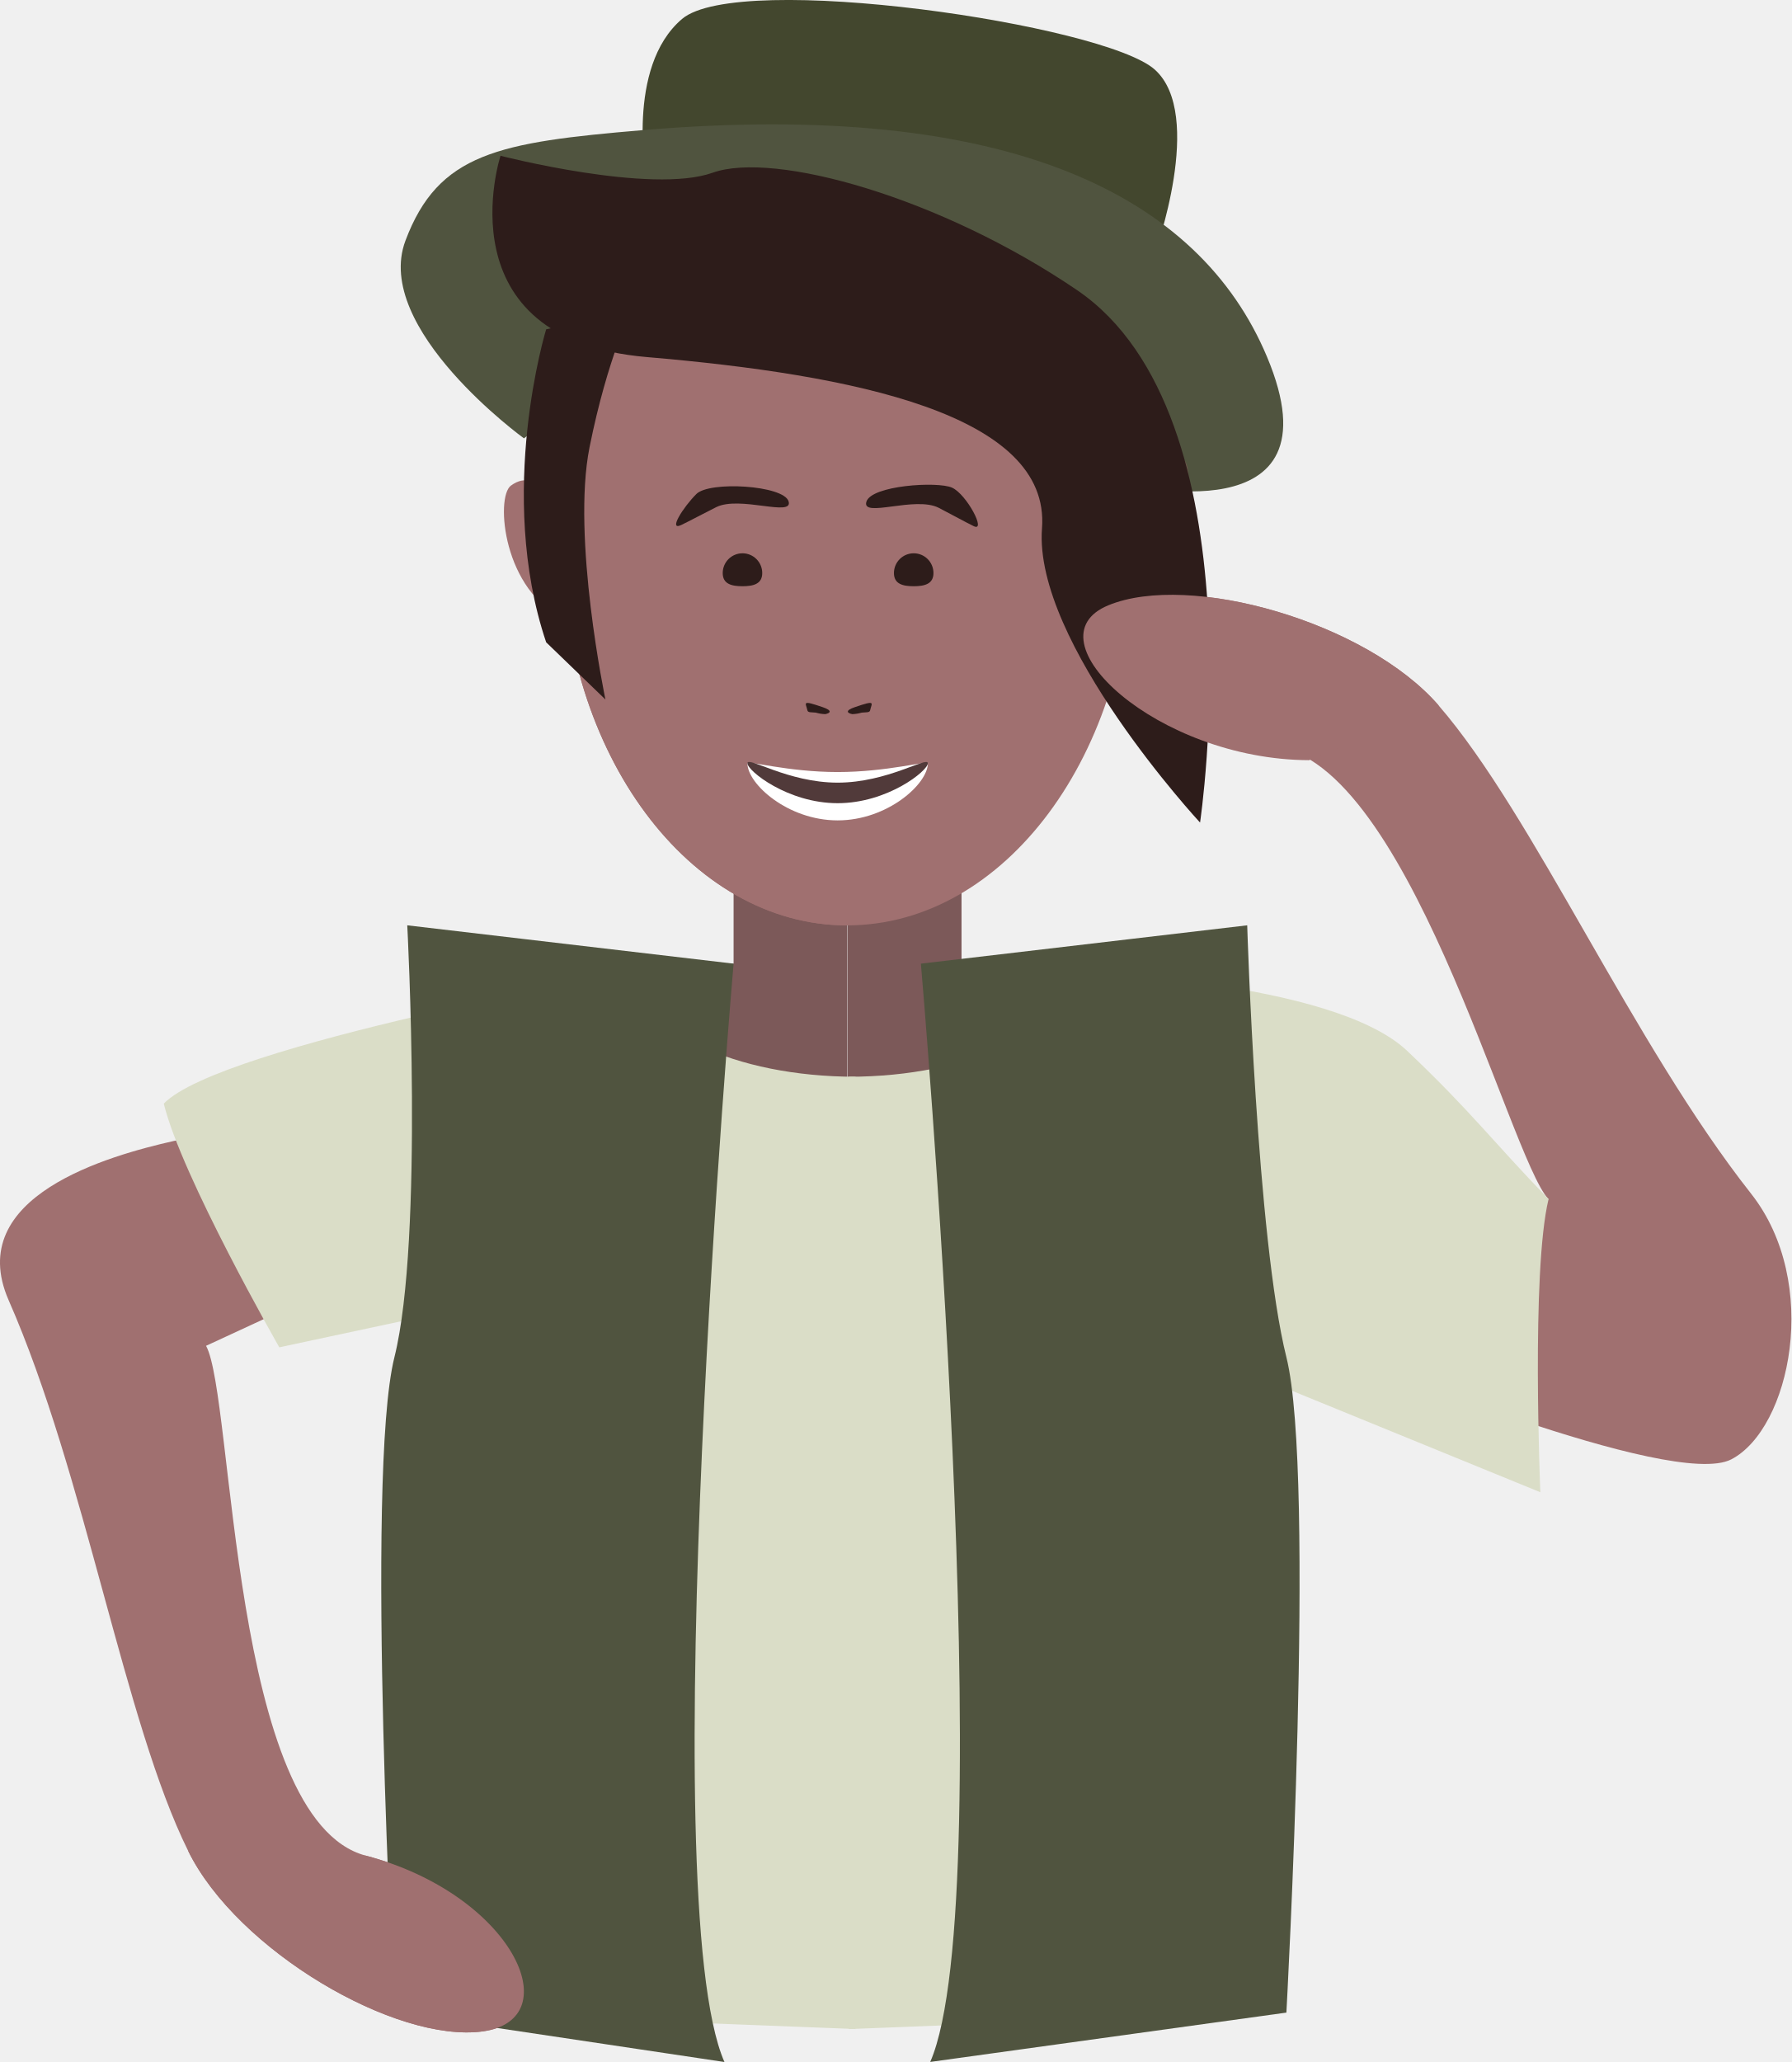
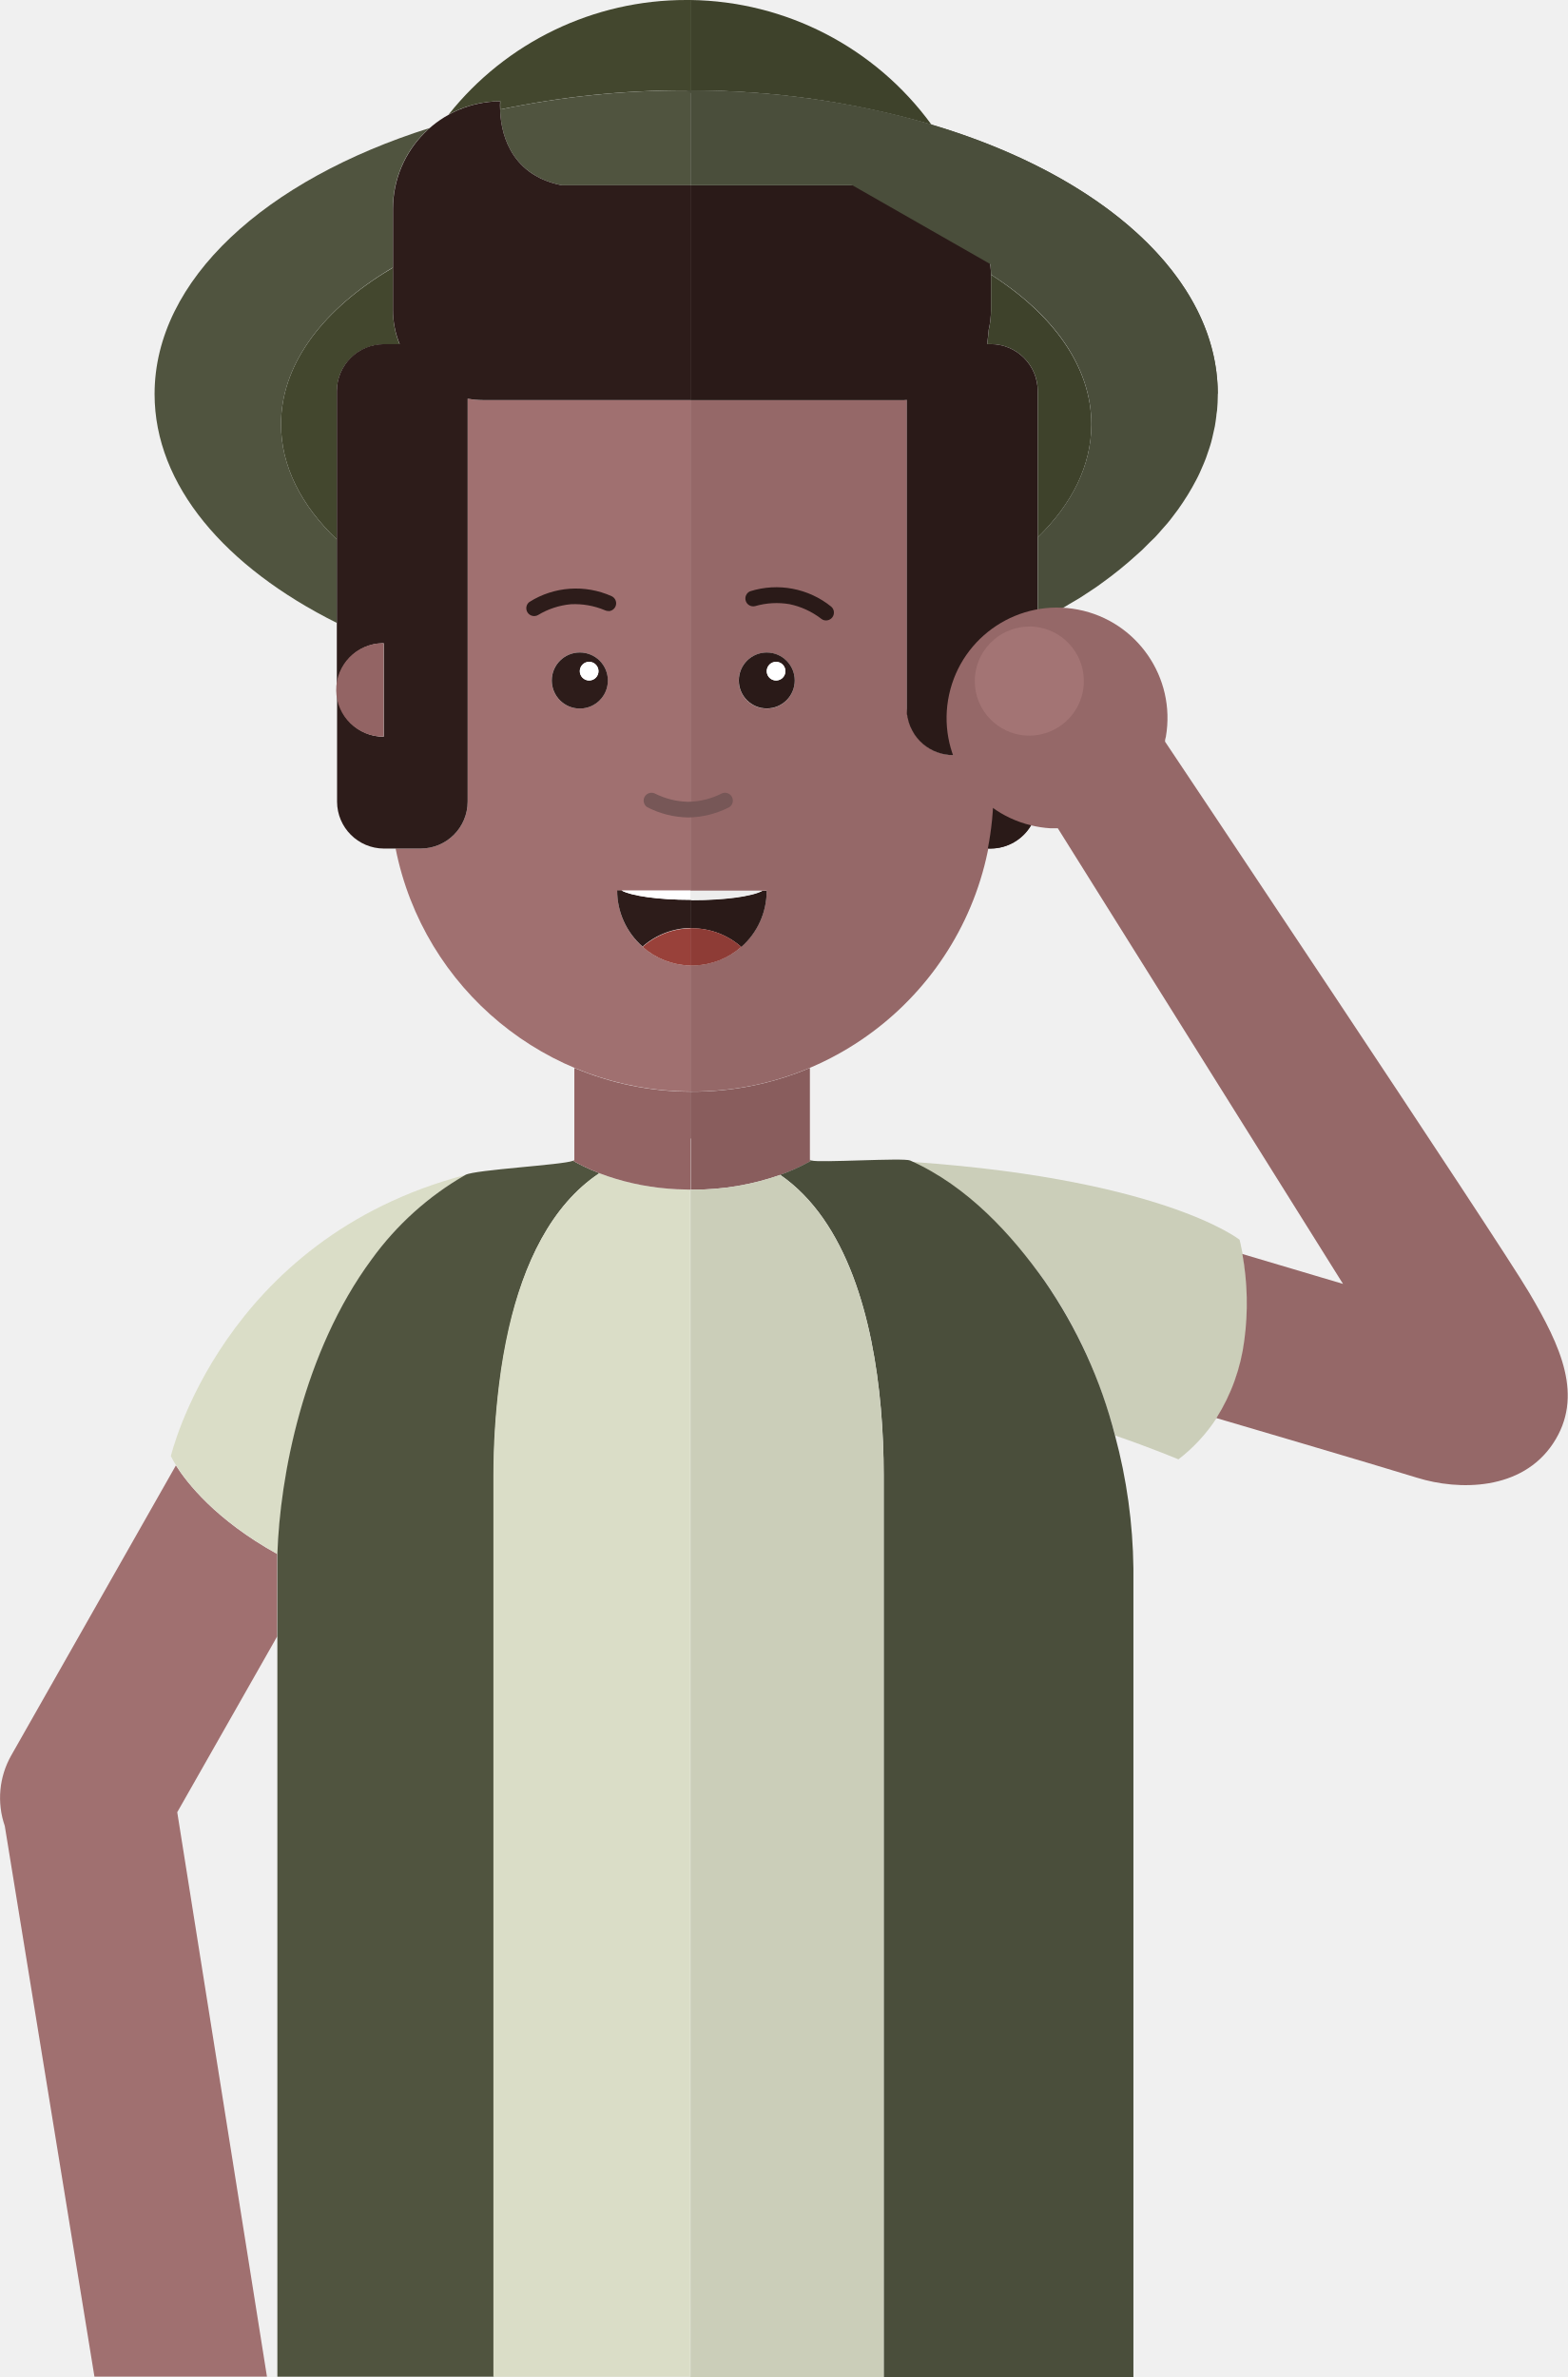
- <svg xmlns="http://www.w3.org/2000/svg" viewBox="0 0 272.02 313.05">
+ <svg xmlns="http://www.w3.org/2000/svg" viewBox="0 0 275.25 417.38">
  <defs>
-     <style>.cls-1{fill:#43472e;}.cls-2{fill:#50543f;}.cls-3{fill:#a07070;}.cls-4{fill:#7c5959;}.cls-5{fill:#6e574c;}.cls-6{fill:#daddc7;}.cls-7{fill:#2d1c1a;}.cls-8{fill:#fff;}.cls-9{fill:#513a3a;}</style>
+     <style>.cls-1{isolation:isolate;}.cls-2{fill:#3e422b;}.cls-3{fill:#43472e;}.cls-4{fill:#2d1c1a;}.cls-5{fill:#50543f;}.cls-6{fill:#936464;}.cls-7{fill:#895d5d;}.cls-8{fill:#956868;}.cls-9{fill:#2a1a18;}.cls-10{fill:#8e3c36;}.cls-11{fill:#99413a;}.cls-12{fill:#ededed;}.cls-13{fill:#fff;}.cls-14{fill:#cbceb9;}.cls-15{fill:#a07070;}.cls-16{fill:#daddc7;}.cls-17{fill:#4a4e3b;}.cls-18{fill:#525252;opacity:0.1;mix-blend-mode:multiply;}.cls-19{fill:#775757;}.cls-20{fill:#7c595a;}.cls-21{fill:#a37474;}</style>
  </defs>
-   <g id="Layer_2" data-name="Layer 2">
-     <g id="Layer_1-2" data-name="Layer 1">
-       <path class="cls-1" d="M98.17,27.18s54.27,0,74.5,9.89a25.59,25.59,0,0,1,2.66,1.48s7.69-21.16,0-28-63.15-15-71.77-7.67S98.17,27.18,98.17,27.18Z" />
-       <path class="cls-2" d="M97.56,19.76c-21.83,1.85-31,3.46-36,16.79s18,30,18,30,38-30.67,74-9.33,17.55,16.24,17.55,16.24,32.82,8.21,21.28-19.28C182.13,29.71,153.26,15.05,97.56,19.76Z" />
-       <path class="cls-3" d="M1.31,197.39C13,224,18.83,261.36,28.57,281,36,296.11,60.11,310.22,73.32,308.4s4.54-20.78-17.78-26.68c-20.57-5.43-20-69.64-24.25-77.4l34.58-16S36.22,171,26.39,173.22-5.6,181.6,1.31,197.39Z" />
-       <path class="cls-3" d="M265.89,181.22c-18-22.83-33.05-57.5-47.43-74.1-11-12.71-37.87-20.31-50.19-15.22s.84,21.26,23.92,21.35c21.27.08,36.9,62.37,42.94,68.81l-29.45,24.14s48.24,20,57.2,15.36S276.55,194.76,265.89,181.22Z" />
-       <path class="cls-4" d="M128.62,110.83H146v35c43.3,4,76.07,23,76.07,45.71l-93.4-23.62V110.83" />
-       <path class="cls-4" d="M128.62,182.93V111.54H111.39v34.76c-43.05,4-75.63,22.84-75.63,45.44Z" />
-       <path class="cls-3" d="M118.62,33.85C94.7,33.85,85.31,50,85.31,82.17s19.39,58.32,43.32,58.32,43.32-26.11,43.32-58.32S142.55,33.85,118.62,33.85Z" />
-       <path class="cls-5" d="M175.83,73.58s1.48-5.62,3.85-3.85-.15,20.57-9.62,24.72" />
-       <path class="cls-3" d="M85.31,82.17c0,32.21,19.39,58.32,43.32,58.32V33.85C104.7,33.85,85.31,50,85.31,82.17Z" />
-       <path class="cls-3" d="M77.57,73.73C75.2,75.51,76.38,89.86,85.85,94L81.41,73.58S79.93,72,77.57,73.73Z" />
-       <path class="cls-6" d="M128.89,163.47c18.36,0,33.24-7.09,33.24-15.84l.79-.08s39.35,1.17,50.76,12c9.73,9.23,12.85,13.59,21.46,22.5-2.67,11-1.25,44.5-1.25,44.5l-42.42-17.33s5.42,75.67,1.42,96.33l-64,2.5" />
-       <path class="cls-6" d="M129.9,163.47c-18.36,0-33.24-7.09-33.24-15.84l-.79-.08s-62.41,11.07-71,20c2.67,11,17.54,37,17.54,37l24.92-5.33S61.9,284.88,65.9,305.55l64,2.5" />
-       <path class="cls-2" d="M59.89,305.55s-4.5-81.5,0-99.5,1.95-65.57,1.95-65.57l49.55,5.82S99.06,288.05,110,313.05" />
-       <path class="cls-2" d="M195.33,305.55s4.5-81.5,0-99.5-5.95-65.57-5.95-65.57l-49.55,5.82s12.33,141.74,1.42,166.74" />
-       <path class="cls-7" d="M76,23.65s22.89,5.9,32.22,2.57,34.61,3.73,55.33,17.83c27.92,19,18.67,80.83,18.67,80.83s-25.33-27.33-24-44.67-28.67-23.33-60-26S76,23.65,76,23.65Z" />
-       <path class="cls-7" d="M82.93,50s-7.63,24.84,0,47.51l9,8.69s-5.16-24.6-2.41-38.31,6.41-20.88,6.41-20.88Z" />
-       <path class="cls-7" d="M108.74,77c3.59-1.79,11.76,1.55,11-.89s-12-3.11-14-1.11-4.33,5.67-2.29,4.7C104.79,79.06,106.64,78.05,108.74,77Z" />
-       <path class="cls-8" d="M140.89,115.88c0,3.13-6.13,8.67-13.7,8.67s-13.7-5.54-13.7-8.67c0-.46,6.13,1.33,13.7,1.33S140.89,115.42,140.89,115.88Z" />
-       <path class="cls-9" d="M140.89,115.88c0,1.14-6.13,6.06-13.7,6.06s-13.7-4.92-13.7-6.06,6.13,2.94,13.7,2.94S140.89,114.75,140.89,115.88Z" />
-       <path class="cls-7" d="M71.39,179.05" />
-       <path class="cls-3" d="M218.47,107.12c-11-12.71-37.87-20.31-50.19-15.22s7.4,23.42,30.49,23.51" />
-       <path class="cls-3" d="M28.57,281C36,296.11,60.11,310.22,73.32,308.4s4.54-20.78-17.78-26.68" />
-       <path class="cls-7" d="M142.55,77.1c-3.58-1.84-11.72,1.59-11-.91s10.78-3.14,13-2.16,5.31,6.84,3.28,5.84C146.48,79.21,144.64,78.18,142.55,77.1Z" />
-       <path class="cls-7" d="M122.6,107.85c.08.36.63.27,1.27.34a5.85,5.85,0,0,0,1.44.23c.8-.16,1.11-.55-.39-1.06C121.64,106.24,122.35,106.69,122.6,107.85Z" />
-       <path class="cls-7" d="M132.12,107.85c-.08.36-.63.27-1.27.34a5.85,5.85,0,0,1-1.44.23c-.8-.16-1.11-.55.39-1.06C133.07,106.24,132.37,106.69,132.12,107.85Z" />
-       <path class="cls-7" d="M141.74,87c0,1.66-1.34,2-3,2s-3-.34-3-2a3,3,0,0,1,6,0Z" />
-       <path class="cls-7" d="M115.74,87c0,1.66-1.34,2-3,2s-3-.34-3-2a3,3,0,0,1,6,0Z" />
+   <g class="cls-1">
+     <g id="Layer_2" data-name="Layer 2">
+       <g id="Layer_1-2" data-name="Layer 1">
+         <path class="cls-2" d="M163.54,21.88A53.24,53.24,0,0,0,121.22,0V15.87A151.54,151.54,0,0,1,163.54,21.88Z" />
+         <path class="cls-3" d="M78.76,20.12a18.78,18.78,0,0,1,9.09-2.34,12.43,12.43,0,0,0,0,1.44,156.89,156.89,0,0,1,32.66-3.36h.75V0l-.75,0A53.22,53.22,0,0,0,78.76,20.12Z" />
+         <path class="cls-2" d="M174,54.43a15.85,15.85,0,0,1-.4,3.49q-.11,1.26-.27,2.5h.62a8.26,8.26,0,0,1,8.26,8.26V94.35c6-5.84,9.41-12.61,9.41-19.83,0-10.07-6.66-19.26-17.62-26.29,0,0,0,.09,0,.13Z" />
+         <path class="cls-4" d="M173.52,149h.42a8.25,8.25,0,0,0,7.12-4.09,19.24,19.24,0,0,1-6.63-3A53.09,53.09,0,0,1,173.52,149Z" />
+         <path class="cls-5" d="M142.51,203.77h0Z" />
+         <path class="cls-5" d="M142.14,203.75l.33,0h0l-.34-.13Z" />
+         <path class="cls-5" d="M142.14,203.94l.33-.18-.33,0Z" />
+         <path class="cls-6" d="M121.27,199.95v-.05h-.06v.05Z" />
+         <path class="cls-6" d="M121.22,200.12l0-.17h0Z" />
+         <path class="cls-7" d="M121.49,191.69h-.27v8.21h.06v.05l0,.17v8.77h.27a45.72,45.72,0,0,0,15.48-2.6,35,35,0,0,0,5.17-2.34V187.52A52.88,52.88,0,0,1,121.49,191.69Z" />
+         <path class="cls-8" d="M167.37,132.61a8.26,8.26,0,0,1-8.14-8.25V70.21c-.35,0-.71.05-1.06.05H121.22v86.14h13.39a13.13,13.13,0,0,1-12.7,13.11l-.42,0h-.27v22.16h.27a52.95,52.95,0,0,0,52.94-49.78A19.44,19.44,0,0,1,167.37,132.61Zm-36.85-10.39a4.92,4.92,0,1,1,4.1,2.2A4.9,4.9,0,0,1,130.52,122.22Z" />
+         <path class="cls-4" d="M121.49,32.53h0Z" />
+         <path class="cls-9" d="M134.62,114.57a4.91,4.91,0,1,0,4.92,4.92A4.92,4.92,0,0,0,134.62,114.57Zm1.64,1.64a1.64,1.64,0,1,1-1.64,1.64A1.64,1.64,0,0,1,136.26,116.21Z" />
+         <path class="cls-9" d="M121.22,158V163h.27a13.06,13.06,0,0,1,8.66,3.28,13.08,13.08,0,0,0,4.46-9.85h-.76c-1.8,1-6.65,1.64-12.36,1.64Z" />
+         <path class="cls-10" d="M121.22,163v6.53h.69a13.06,13.06,0,0,0,8.24-3.26,13.06,13.06,0,0,0-8.66-3.28Z" />
+         <path class="cls-11" d="M121.22,169.51h.27l.42,0h-.69Z" />
+         <path class="cls-12" d="M121.49,158.05c5.71,0,10.56-.69,12.36-1.64H121.22V158Z" />
+         <circle class="cls-13" cx="136.26" cy="117.85" r="1.64" />
+         <path class="cls-14" d="M218.18,220.2c-.29-1.58-.54-2.51-.54-2.51s-14-11.2-61.36-13.92c1.82.67,3.2.71,4.88,1.53,9.32,4.55,16.84,12,22.28,19.65a79.36,79.36,0,0,1,9.37,17.87,95.63,95.63,0,0,1,3,9.25c6.31,2.17,11.1,4.18,11.1,4.18a29.49,29.49,0,0,0,6.7-7.25,33.62,33.62,0,0,0,4.94-13.61A48.43,48.43,0,0,0,218.18,220.2Z" />
+         <path class="cls-5" d="M27.14,69.2c0,16,12.4,30.4,32,40.18V94.73c-6.22-5.93-9.8-12.84-9.8-20.22,0-10.21,6.84-19.52,18.07-26.58.51-.32,1-.64,1.57-.95V36.65a18.81,18.81,0,0,1,6.44-14.17C46.64,31.57,27.14,49.08,27.14,69.2Z" />
+         <path class="cls-5" d="M98.61,32.53h22.61V15.87h-.75a156.89,156.89,0,0,0-32.66,3.36C87.89,22.55,89.08,30.62,98.61,32.53Z" />
+         <path class="cls-3" d="M69,54.43V47c-.53.31-1.06.63-1.57.95C56.18,55,49.34,64.3,49.34,74.51c0,7.38,3.58,14.28,9.8,20.22v-26a8.26,8.26,0,0,1,8.26-8.26h2.76A15.77,15.77,0,0,1,69,54.43Z" />
+         <path class="cls-15" d="M30.88,257.32,2,308.19A15.09,15.09,0,0,0,.84,320.62l15.74,96.69H46.87L31.12,318.21l17.54-30.86v-12c0-.79,0-1.62,0-2.48C37.82,266.87,32.76,260.3,30.88,257.32Z" />
+         <path class="cls-16" d="M30,255.68a16.07,16.07,0,0,0,.93,1.64c1.88,3,6.94,9.54,17.82,15.57.44-13.59,4.52-35.46,16.53-51.73A52.64,52.64,0,0,1,81.72,206.3C38.95,217.58,30,255.68,30,255.68Z" />
+         <path class="cls-6" d="M100.84,203.72l-.23.1.23.13Z" />
+         <path class="cls-17" d="M195.77,252.06a84.59,84.59,0,0,0-12.35-27.11c-5.77-8.12-13.46-16.64-23.62-21.18-1.15-.51-16.09.45-17.31,0h0l-.33.18a35,35,0,0,1-5.17,2.34c11.79,8.15,16.31,25.44,17.67,41,.36,4.07.5,8,.5,11.67V417.38H199v-142A94,94,0,0,0,195.77,252.06Z" />
+         <path class="cls-14" d="M154.65,247.3c-1.36-15.57-5.88-32.86-17.67-41a45.72,45.72,0,0,1-15.48,2.6h-.27V417.32H86.67v.07h68.48V259C155.15,255.32,155,251.37,154.65,247.3Z" />
+         <path class="cls-5" d="M102.43,204.78q-.82-.4-1.59-.83l-.23-.13c-1.78.74-17.26,1.57-18.89,2.48a52.64,52.64,0,0,0-16.49,14.86c-12,16.27-16.09,38.14-16.53,51.73,0,.86,0,1.69,0,2.48V417.32h38V259a130,130,0,0,1,1-16,97.3,97.3,0,0,1,1.72-9.82C91.93,222,96.73,211.66,105.24,206,104.27,205.63,103.33,205.22,102.43,204.78Z" />
+         <path class="cls-16" d="M118.87,208.81l-1.64-.11a43.85,43.85,0,0,1-12-2.7c-8.51,5.66-13.31,16-15.89,27.14A97.3,97.3,0,0,0,87.63,243a130,130,0,0,0-1,16V417.32h34.55V208.89C120.43,208.88,119.65,208.86,118.87,208.81Z" />
+         <path class="cls-6" d="M100.84,187.52v16.43q.77.43,1.59.83c.9.44,1.84.85,2.81,1.23a43.85,43.85,0,0,0,12,2.7l1.64.11c.78,0,1.56.07,2.35.07v-17.2A52.88,52.88,0,0,1,100.84,187.52Z" />
+         <path class="cls-15" d="M87.85,70.27h-3A15.88,15.88,0,0,1,82.11,70v70.75A8.26,8.26,0,0,1,73.85,149H69.46a53,53,0,0,0,51.76,42.66V169.52h-.15a13.13,13.13,0,0,1-12.7-13.11h12.86V70.27Zm13.95,44.3a4.92,4.92,0,0,1,4.92,4.92,4.92,4.92,0,0,1-9.85,0A4.92,4.92,0,0,1,101.8,114.57Z" />
+         <path class="cls-6" d="M69.06,46.94,69,47v1.38C69,47.88,69,47.41,69.06,46.94Z" />
+         <path class="cls-4" d="M98.61,32.53c-9.54-1.9-10.72-10-10.8-13.3a12.43,12.43,0,0,1,0-1.44A18.92,18.92,0,0,0,69,36.65V54.43a15.77,15.77,0,0,0,1.18,6H67.4a8.26,8.26,0,0,0-8.26,8.26v52.45a8.21,8.21,0,0,1,8-8.19h.24v16.41a8.2,8.2,0,0,1-8.2-8.2v19.63A8.26,8.26,0,0,0,67.4,149h6.45a8.26,8.26,0,0,0,8.26-8.26V70a15.88,15.88,0,0,0,2.71.25h36.41V32.53H98.61Z" />
+         <path class="cls-6" d="M67.11,112.94a8.2,8.2,0,0,0,.24,16.4V113Z" />
+         <path class="cls-6" d="M67.11,112.94l.24.1v-.11Z" />
+         <path class="cls-4" d="M101.8,114.57a4.92,4.92,0,0,0-4.92,4.92,4.92,4.92,0,0,0,9.85,0A4.92,4.92,0,0,0,101.8,114.57Zm1.64,1.64a1.64,1.64,0,1,1-1.64,1.64A1.64,1.64,0,0,1,103.44,116.21Z" />
+         <path class="cls-4" d="M121.22,158c-5.6,0-10.32-.7-12.1-1.64h-.76a13.08,13.08,0,0,0,4.46,9.85,13.06,13.06,0,0,1,8.39-3.27Z" />
+         <path class="cls-11" d="M121.22,163a13.06,13.06,0,0,0-8.39,3.27,13.06,13.06,0,0,0,8.24,3.26h.15Z" />
+         <path class="cls-18" d="M121.22,169.51h0Z" />
+         <path class="cls-13" d="M121.22,158v-1.64h-12.1C110.9,157.35,115.63,158,121.22,158Z" />
+         <circle class="cls-13" cx="103.44" cy="117.85" r="1.64" />
+         <path class="cls-9" d="M144.79,108.93a1.37,1.37,0,0,1-.63-.3,13.67,13.67,0,0,0-5.52-2.54,13.5,13.5,0,0,0-6.06.34,1.38,1.38,0,0,1-.87-2.61,15.32,15.32,0,0,1,14.22,2.69,1.38,1.38,0,0,1-1.14,2.41Z" />
+         <path class="cls-4" d="M106.9,107.29a1.37,1.37,0,0,1-.68-.13,13.67,13.67,0,0,0-6-1.06A13.5,13.5,0,0,0,94.46,108a1.38,1.38,0,0,1-1.5-2.31,15.32,15.32,0,0,1,14.44-1,1.38,1.38,0,0,1-.5,2.62Z" />
+         <path class="cls-19" d="M120.85,143.54a16.29,16.29,0,0,1-7.24-1.82,1.38,1.38,0,0,1,1.34-2.4,13.67,13.67,0,0,0,5.89,1.47,13.5,13.5,0,0,0,5.89-1.47,1.38,1.38,0,0,1,1.34,2.4A16.29,16.29,0,0,1,120.85,143.54Z" />
+         <path class="cls-8" d="M174.54,131.65a8.22,8.22,0,0,1-3.88,1h-3.17a8.26,8.26,0,0,1-8.26-8.26v16.41a8.26,8.26,0,0,0,8.26,8.26h6a53.28,53.28,0,0,0,1-10.39Z" />
+         <path class="cls-9" d="M182.2,121.13V68.68a8.26,8.26,0,0,0-8.26-8.26h-.62q.16-1.24.27-2.5a15.85,15.85,0,0,0,.4-3.49V48.36s0-.09,0-.13a15.86,15.86,0,0,0-15.83-15.7H121.22V70.27h36.94c.36,0,.71,0,1.06-.05v54.15c0,.06,0,.12,0,.18,0,.22,0,.44,0,.66s0,.25.06.38,0,.3.07.44.07.29.11.43.06.24.09.36.11.3.16.44.07.21.11.31.15.32.23.47l.12.25c.09.17.2.34.3.51l.1.17c.12.18.26.36.39.53l.08.1c.15.19.31.36.48.54l0,0q.27.28.57.53h0a8.22,8.22,0,0,0,5.3,1.93h7.05v6a53.28,53.28,0,0,1-1,10.39h.42a8.26,8.26,0,0,0,8.26-8.26V121.13Z" />
+         <path class="cls-20" d="M178.92,114.58v9.78a8.22,8.22,0,0,1-1,4,8.19,8.19,0,0,0,1-13.78Z" />
+         <path class="cls-20" d="M174.54,129.31a8.16,8.16,0,0,0,3.34-1,8.22,8.22,0,0,0,1-4v-9.78a8.15,8.15,0,0,0-4.38-1.62Z" />
+         <path class="cls-17" d="M120.48,15.86c51.55,0,93.33,23.88,93.33,53.33" />
+         <path class="cls-17" d="M202.81,94.32c.4-.42.77-.85,1.14-1.28s.66-.75,1-1.13.67-.85,1-1.27.61-.8.91-1.21.59-.84.87-1.27.56-.85.82-1.28.51-.84.75-1.27.49-.89.73-1.34.43-.84.62-1.26.42-.94.62-1.42.35-.83.5-1.25.35-1,.51-1.49.27-.81.38-1.23.27-1.06.38-1.6.19-.78.26-1.17c.11-.6.18-1.2.26-1.8,0-.34.1-.67.13-1q.12-1.33.13-2.68c0-.06,0-.11,0-.17h0c0-20.58-20.4-38.42-50.27-47.31a151.54,151.54,0,0,0-42.32-6V32.53h36.94A15.86,15.86,0,0,1,174,48.22c11,7,17.62,16.22,17.62,26.29,0,7.22-3.43,14-9.41,19.83V107h0v2.15c1.55-.78,3-1.6,4.48-2.44h0l.91-.55c.66-.39,1.31-.78,2-1.18l1.1-.72c.65-.43,1.31-.85,1.94-1.29l.8-.58a67.07,67.07,0,0,0,6.18-5c.3-.27.61-.54.9-.81.45-.43.88-.87,1.31-1.31S202.49,94.66,202.81,94.32Z" />
+         <path class="cls-8" d="M268.5,227c-5.48-9.32-63.94-96.77-63.94-96.77l0-.21c0-.22.1-.43.14-.66a19.39,19.39,0,1,0-23.68,15.56h0c.54.13,1.1.25,1.66.33s1.16.16,1.76.19c.43,0,.86,0,1.29,0l50.07,80-17.67-5.25a48.43,48.43,0,0,1,.34,15.18A33.62,33.62,0,0,1,213.57,249s27.9,8.2,35.24,10.48,18.35,2.28,23.86-6S274,236.32,268.5,227Z" />
+         <path class="cls-21" d="M182.2,110.12c-.29,0-.58-.08-.87-.1s-.54,0-.81,0a9.64,9.64,0,0,0-6,2.29q-.34.29-.66.62a9.56,9.56,0,0,0,.11,13.45q.26.26.55.5a9.55,9.55,0,0,0,2.88,1.7l.27.09a9.58,9.58,0,1,0,4.51-18.55Z" />
+       </g>
    </g>
  </g>
</svg>
